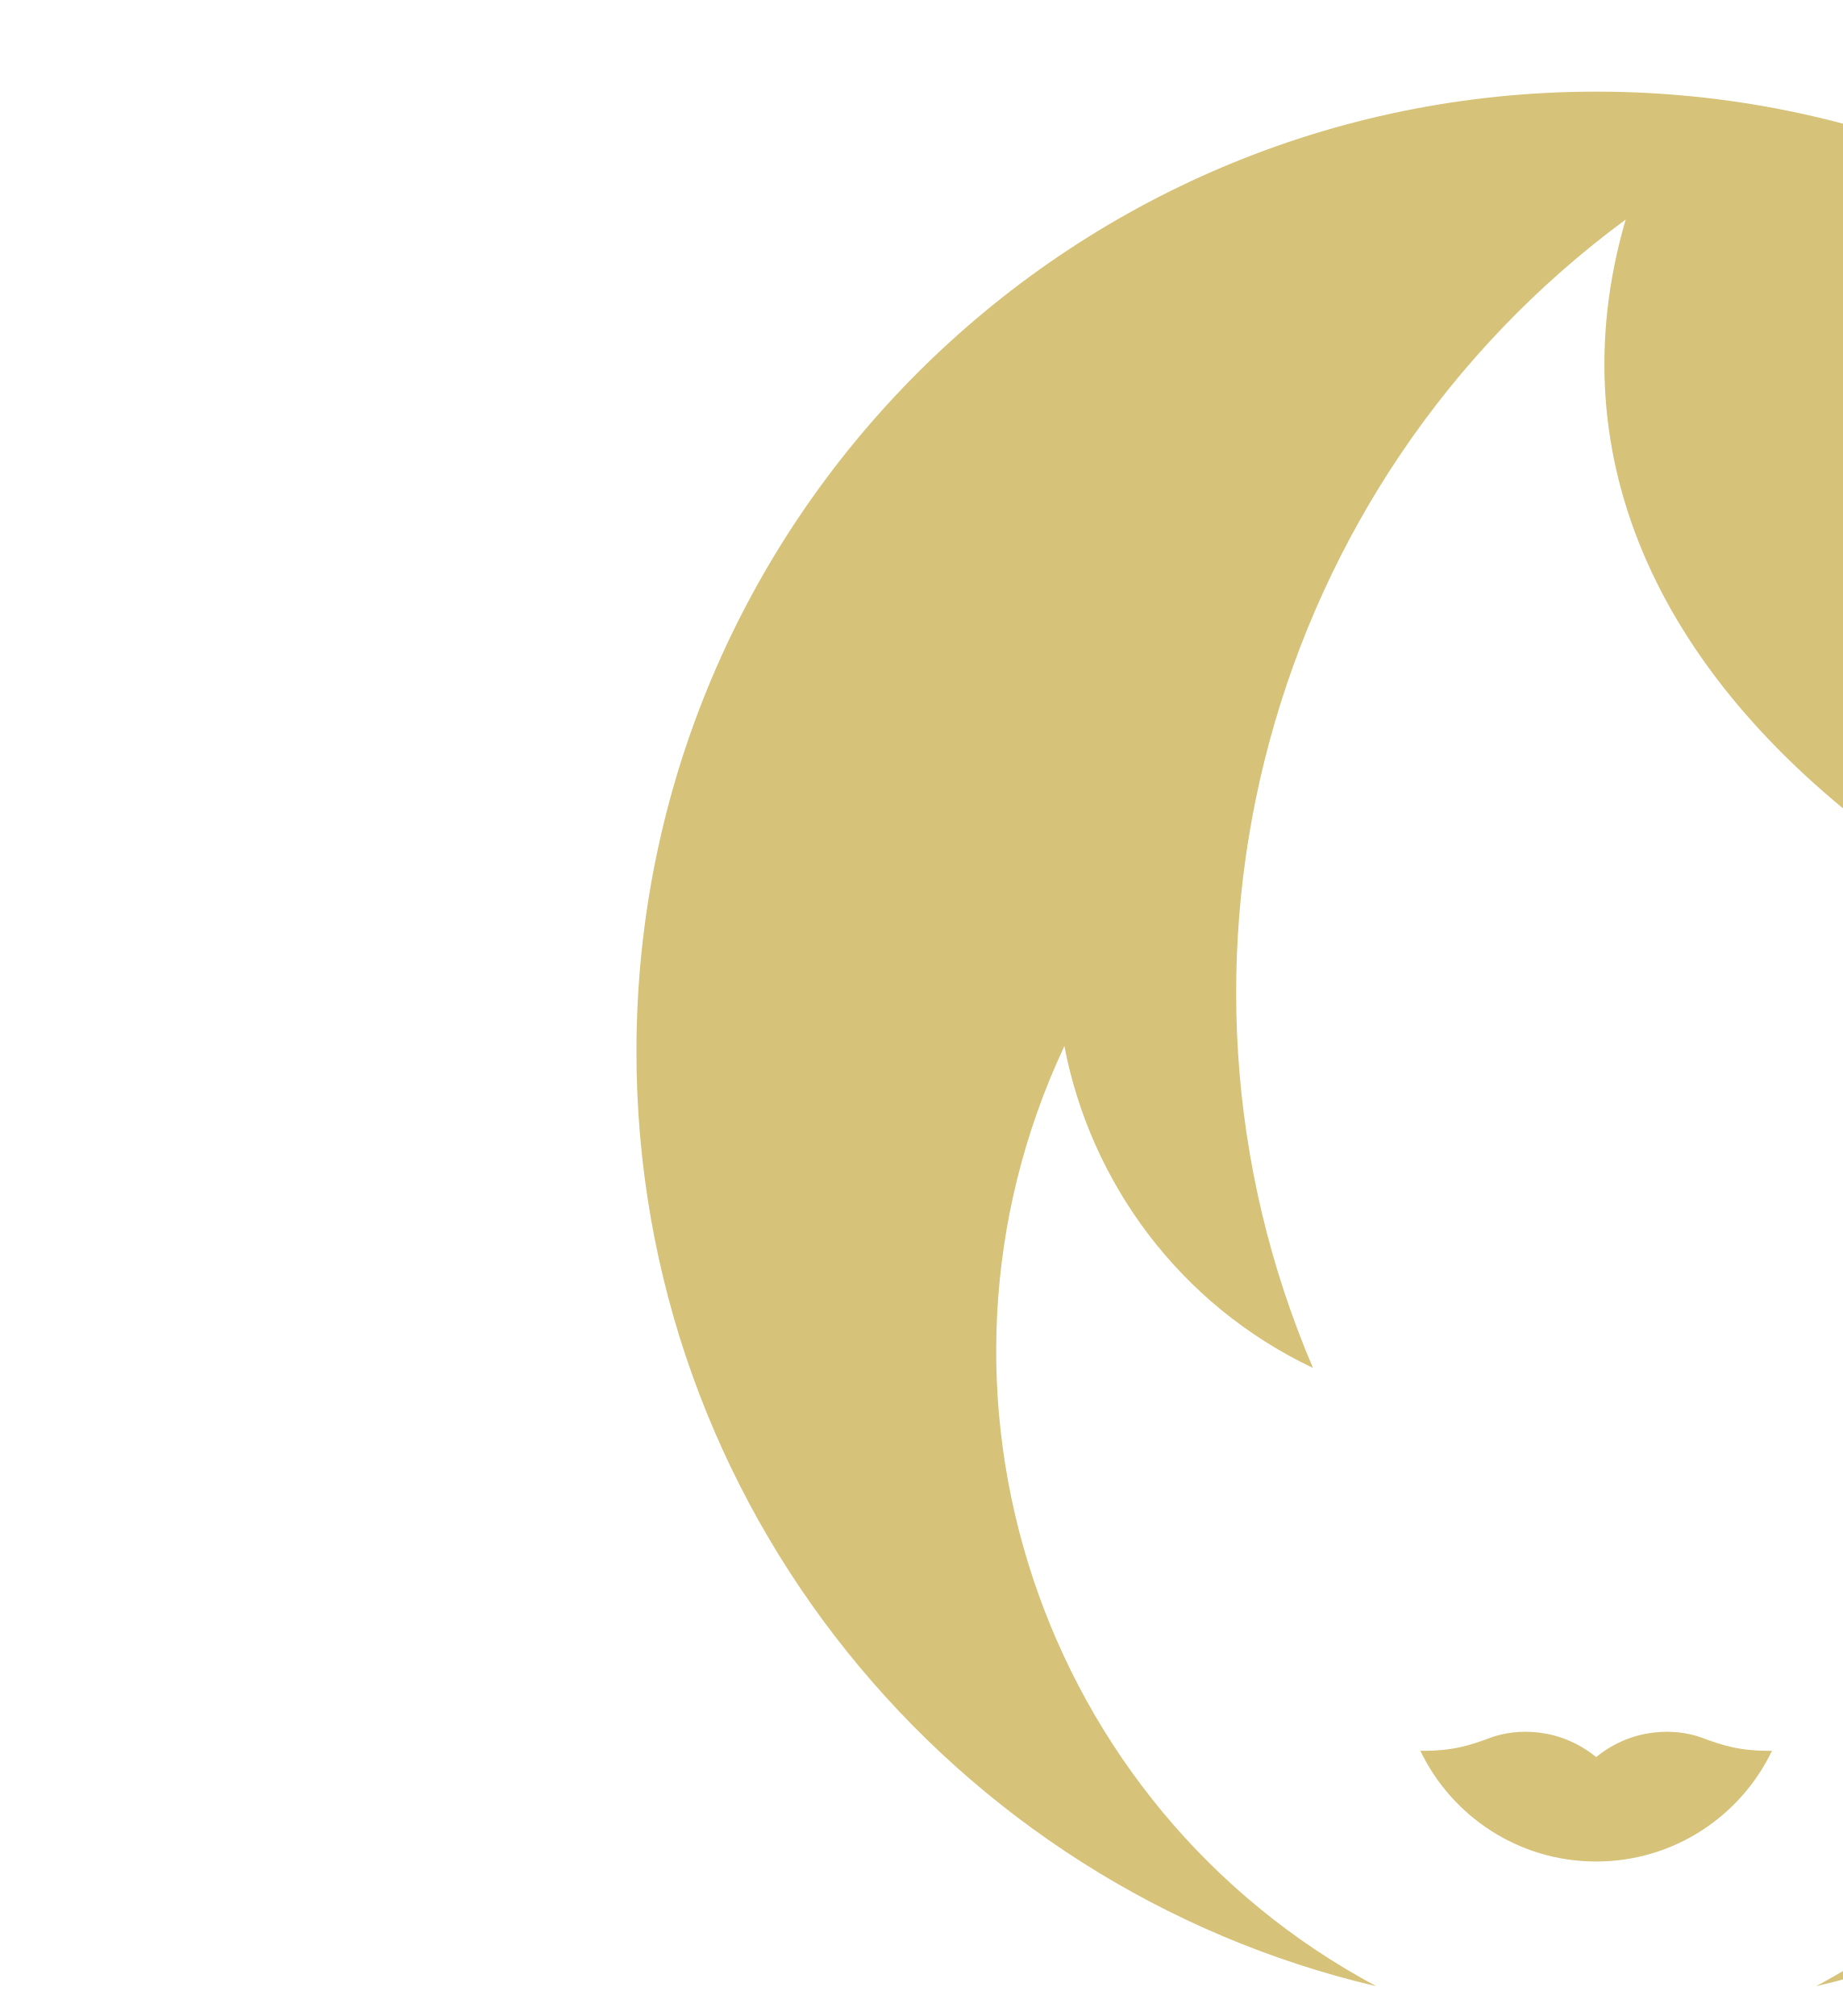
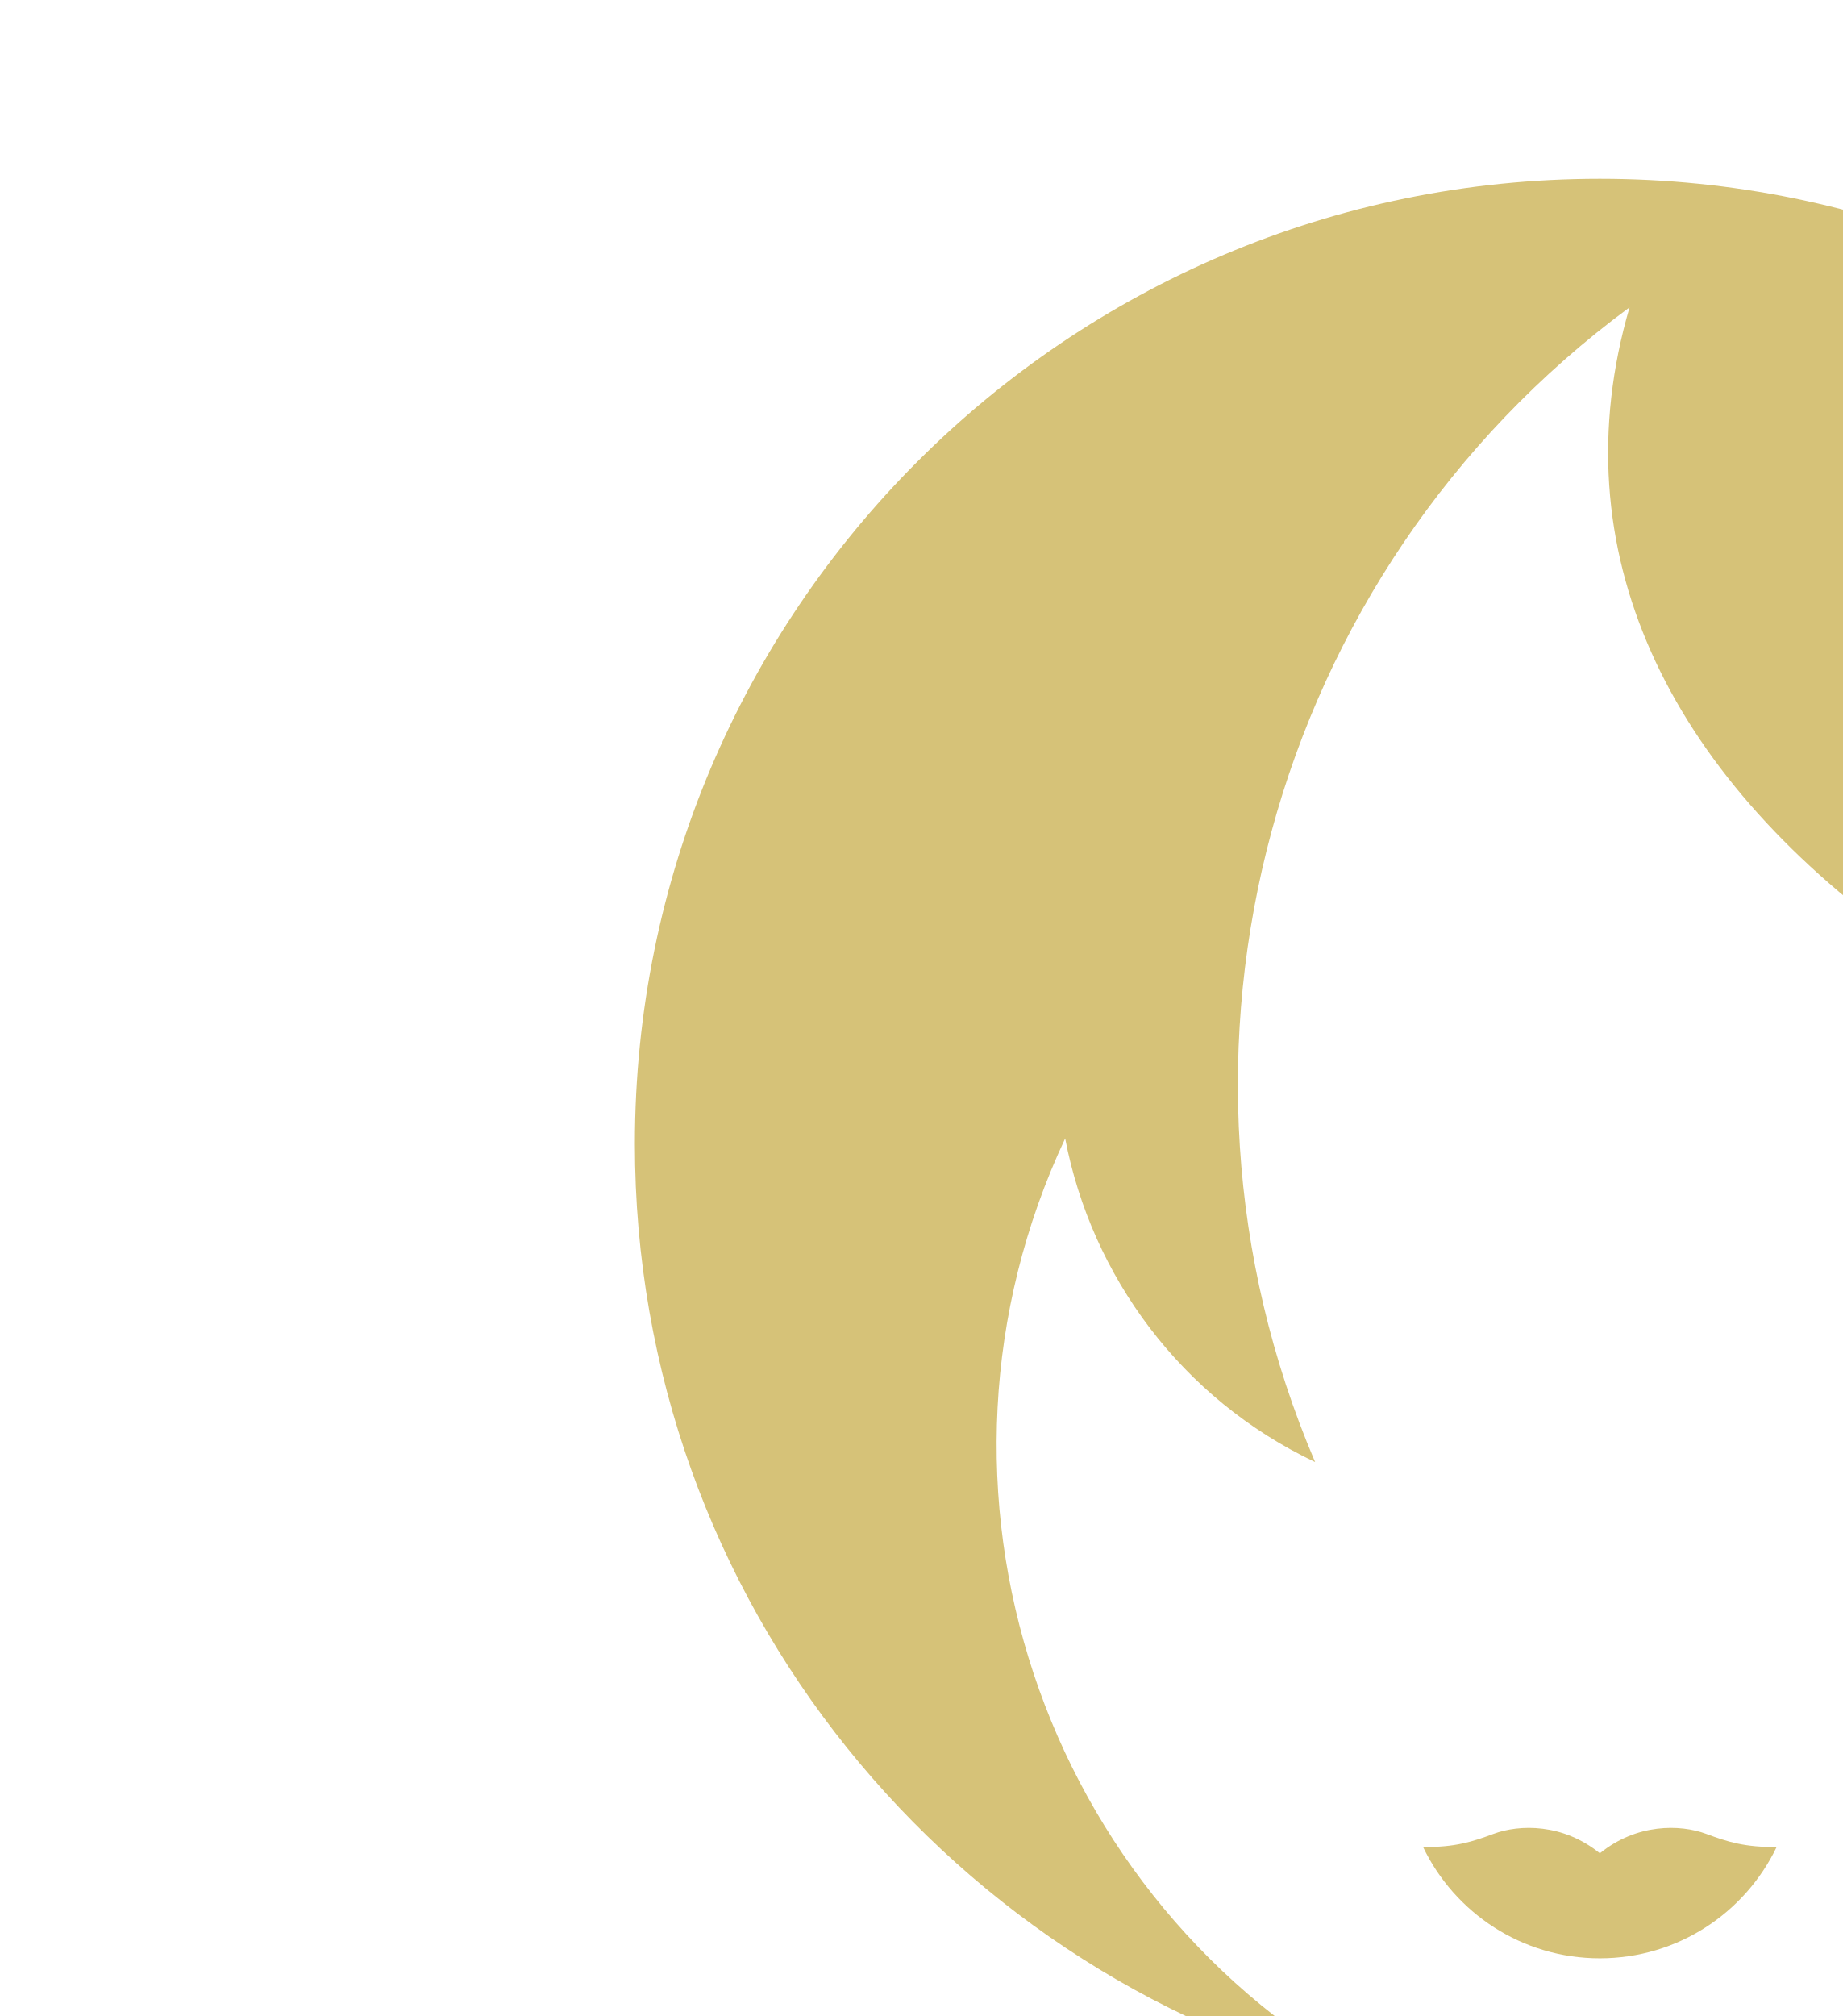
- <svg xmlns="http://www.w3.org/2000/svg" version="1.1" id="svg2" xml:space="preserve" width="100.679" height="110.145" viewBox="0 0 100 110">
+ <svg xmlns="http://www.w3.org/2000/svg" version="1.1" id="svg2" xml:space="preserve" width="100.679" height="110.145" viewBox="0 0 100 100">
  <defs id="defs6" />
  <g id="g10" transform="matrix(1.333333,0,0,-1.333333,-188.3856,697.5869)">
    <g id="g1068">
      <g transform="translate(151.1962,430.5627)" id="g5524">
        <path id="path5526" style="fill:#000000;fill-opacity:1;fill-rule:nonzero;stroke:none" d="m 0,0 c -0.914,0.44 -1.901,0.491 -2.895,0.491 h -3.262 v -12.276 h 1.907 c 0,0.695 -0.046,1.417 0.252,2.066 0.481,1.045 1.601,1.547 2.579,2.021 1.049,0.507 2.212,1.002 2.908,1.985 0.617,0.871 0.785,2.025 0.605,3.066 C 1.887,-1.457 1.073,-0.517 0,0 M -0.094,-4.693 C -0.547,-5.371 -1.313,-5.752 -2.023,-6.106 -2.798,-6.493 -3.596,-6.877 -4.25,-7.457 v 6.173 h 1.808 c 1.012,0 2.127,-0.311 2.527,-1.351 0.244,-0.634 0.202,-1.485 -0.179,-2.058" />
      </g>
      <g transform="translate(165.2189,430.7137)" id="g5528">
        <path id="path5530" style="fill:#000000;fill-opacity:1;fill-rule:nonzero;stroke:none" d="m 0,0 c -1.652,0.934 -4.02,0.658 -5.297,-0.781 -0.621,-0.699 -0.936,-1.599 -0.992,-2.524 -0.014,-0.234 -0.009,-8.631 -0.009,-8.631 h 1.888 v 4.067 c 1.112,0.141 2.357,0.033 3.29,-0.645 0.836,-0.607 1.203,-1.563 1.205,-2.573 0,-0.283 0,-0.849 0,-0.849 h 1.889 v 8.232 C 1.972,-2.194 1.353,-0.765 0,0 m -0.019,-7.328 c -1.122,1.138 -2.843,1.536 -4.391,1.289 v 2.006 c 0,0.369 -0.009,0.738 0.086,1.099 0.181,0.692 0.707,1.263 1.387,1.491 0.709,0.239 1.53,0.131 2.132,-0.318 0.604,-0.451 0.883,-1.144 0.89,-1.884 0.005,-0.576 0,-1.153 0,-1.729 v -2.073 c -0.035,0.039 -0.067,0.082 -0.104,0.119" />
      </g>
      <g transform="translate(180.1765,423.3387)" id="g5532">
        <path id="path5534" style="fill:#000000;fill-opacity:1;fill-rule:nonzero;stroke:none" d="M 0,0 C -0.218,0.116 -0.451,0.212 -0.695,0.289 -0.089,0.622 0.511,1.033 0.935,1.588 1.328,2.103 1.552,2.697 1.623,3.339 1.77,4.685 1.33,5.968 0.222,6.789 -1.254,7.885 -3.121,7.715 -4.854,7.715 H -6.657 V -4.561 h 1.907 c 0,0.364 -0.013,0.731 0.004,1.095 0.038,0.811 0.396,1.594 1.105,2.028 0.693,0.423 1.639,0.473 2.378,0.142 0.745,-0.334 1.228,-1.05 1.349,-1.846 0.071,-0.464 0.037,-0.951 0.037,-1.419 h 1.926 c 0,0.674 0.037,1.36 -0.112,2.022 C 1.69,-1.448 0.986,-0.527 0,0 m -2.88,5.94 c 1.214,0 2.442,-0.593 2.574,-1.921 C -0.242,3.38 -0.382,2.747 -0.807,2.256 -1.272,1.72 -1.965,1.396 -2.593,1.094 -3.355,0.727 -4.12,0.345 -4.75,-0.228 V 5.94 Z" />
      </g>
      <g transform="translate(188.1558,429.335)" id="g5536">
        <path id="path5538" style="fill:#000000;fill-opacity:1;fill-rule:nonzero;stroke:none" d="M 0,0 C 0.622,0.166 1.266,0.243 1.907,0.283 V 1.719 H 0 Z" />
      </g>
      <g transform="translate(188.1558,428.2586)" id="g5540">
        <path id="path5542" style="fill:#000000;fill-opacity:1;fill-rule:nonzero;stroke:none" d="M 0,0 V -9.481 H 1.907 V 0.283 C 1.266,0.256 0.621,0.162 0,0" />
      </g>
      <g transform="translate(202.7925,424.6701)" id="g5544">
        <path id="path5546" style="fill:#000000;fill-opacity:1;fill-rule:nonzero;stroke:none" d="m 0,0 c -0.684,0.537 -1.503,0.846 -2.312,1.142 -0.75,0.273 -1.622,0.562 -2.164,1.181 -0.501,0.571 -0.389,1.476 0.127,1.995 0.534,0.536 1.391,0.656 2.094,0.433 0.794,-0.251 1.273,-0.966 1.273,-1.786 h 1.888 c 0,0.9 -0.288,1.765 -0.907,2.428 -0.6,0.642 -1.427,1.024 -2.292,1.137 C -3.192,6.648 -4.124,6.531 -4.919,6.078 -5.665,5.654 -6.294,4.98 -6.561,4.153 -6.816,3.363 -6.76,2.377 -6.354,1.645 -5.901,0.83 -5.083,0.34 -4.248,-0.017 c 0.908,-0.387 1.955,-0.625 2.767,-1.204 0.327,-0.233 0.599,-0.532 0.696,-0.931 0.095,-0.39 0.06,-0.83 -0.121,-1.19 -0.441,-0.877 -1.539,-1.145 -2.438,-0.972 -1.008,0.193 -1.736,1.035 -1.736,2.067 h -1.87 c 0,-0.999 0.325,-1.941 1.04,-2.652 0.708,-0.706 1.691,-1.087 2.678,-1.166 1.035,-0.083 2.103,0.127 2.96,0.733 0.788,0.559 1.32,1.425 1.423,2.39 C 1.27,-1.816 0.906,-0.712 0,0" />
      </g>
      <g transform="translate(220.5643,424.4058)" id="g5548">
        <path id="path5550" style="fill:#000000;fill-opacity:1;fill-rule:nonzero;stroke:none" d="M 0,0 C 0.422,0.524 0.833,1.076 1.112,1.692 1.387,2.3 1.486,2.973 1.412,3.636 1.271,4.898 0.398,5.945 -0.74,6.465 -1.903,6.996 -3.368,6.971 -4.506,6.389 -5.655,5.802 -6.479,4.681 -6.548,3.375 -6.619,2.04 -5.998,0.86 -4.948,0.057 l 1.076,1.378 c -0.386,0.369 -0.692,0.816 -0.78,1.352 -0.085,0.516 0.003,1.037 0.317,1.462 0.616,0.833 1.853,1.084 2.768,0.624 0.457,-0.229 0.841,-0.627 1.005,-1.116 0.171,-0.509 0.09,-1.094 -0.127,-1.576 -0.22,-0.487 -0.57,-0.903 -0.901,-1.317 -1.275,-1.595 -2.55,-3.189 -3.824,-4.783 -0.455,-0.57 -0.911,-1.14 -1.366,-1.709 h 8.631 v 1.756 H -3.1 Z" />
      </g>
      <g transform="translate(238.5062,429.4107)" id="g5552">
        <path id="path5554" style="fill:#000000;fill-opacity:1;fill-rule:nonzero;stroke:none" d="m 0,0 c -1.902,1.859 -4.881,2.359 -7.295,1.245 -2.435,-1.124 -3.901,-3.709 -3.648,-6.373 0.248,-2.612 2.2,-4.851 4.737,-5.494 2.574,-0.652 5.398,0.308 6.939,2.492 1.549,2.196 1.504,5.279 -0.113,7.426 C 0.431,-0.454 0.224,-0.219 0,0 m -0.425,-6.261 c -0.745,-1.749 -2.503,-2.873 -4.408,-2.758 -1.846,0.11 -3.449,1.433 -3.984,3.192 -0.549,1.806 0.103,3.823 1.601,4.967 1.505,1.148 3.636,1.189 5.191,0.112 1.738,-1.204 2.429,-3.563 1.6,-5.513" />
      </g>
      <g transform="translate(252.5199,424.4058)" id="g5556">
        <path id="path5558" style="fill:#000000;fill-opacity:1;fill-rule:nonzero;stroke:none" d="M 0,0 C 0.422,0.524 0.833,1.076 1.112,1.692 1.387,2.3 1.486,2.973 1.412,3.636 1.27,4.898 0.398,5.945 -0.74,6.465 -1.903,6.996 -3.368,6.971 -4.506,6.389 -5.655,5.802 -6.479,4.681 -6.548,3.375 -6.619,2.04 -5.999,0.86 -4.948,0.057 l 1.076,1.378 c -0.386,0.369 -0.692,0.816 -0.78,1.352 -0.085,0.516 0.002,1.037 0.317,1.462 0.616,0.833 1.853,1.084 2.768,0.624 C -1.11,4.644 -0.726,4.246 -0.562,3.757 -0.391,3.248 -0.472,2.663 -0.689,2.181 -0.909,1.694 -1.259,1.278 -1.591,0.864 -2.865,-0.731 -4.14,-2.325 -5.414,-3.919 -5.87,-4.489 -6.325,-5.059 -6.78,-5.628 h 8.631 v 1.756 H -3.1 Z" />
      </g>
      <g transform="translate(265.9663,427.7676)" id="g5560">
        <path id="path5562" style="fill:#000000;fill-opacity:1;fill-rule:nonzero;stroke:none" d="m 0,0 v -4.161 c -0.908,0.647 -2.043,0.844 -2.993,1.413 -0.821,0.491 -1.082,1.35 -1.086,2.259 -0.005,0.89 0,3.775 0,3.775 h -1.908 c 0,0 -0.002,-2.555 0,-3.833 0.002,-1.308 0.324,-2.587 1.395,-3.429 0.66,-0.519 1.454,-0.839 2.241,-1.114 0.702,-0.246 1.448,-0.554 1.93,-1.147 C -0.042,-6.704 0,-7.263 0,-7.839 V -8.99 H 1.832 V 0 Z" />
      </g>
      <g transform="translate(205.5795,388.4116)" id="g5564">
        <path id="path5566" style="fill:#fcb030;fill-opacity:1;fill-rule:nonzero;stroke:none" d="m 0,0 c 0,-5.566 -4.515,-10.08 -10.081,-10.08 -5.567,0 -10.078,4.514 -10.078,10.08 0,5.567 4.511,10.079 10.078,10.079 C -4.515,10.079 0,5.567 0,0 m -10.081,8.399 c -4.638,0 -8.398,-3.761 -8.398,-8.399 0,-4.638 3.76,-8.399 8.398,-8.399 4.64,0 8.401,3.761 8.401,8.399 0,4.638 -3.761,8.399 -8.401,8.399" />
      </g>
      <g transform="translate(227.4189,388.4116)" id="g5568">
        <path id="path5570" style="fill:#00a652;fill-opacity:1;fill-rule:nonzero;stroke:none" d="m 0,0 c 0,-5.566 -4.514,-10.08 -10.08,-10.08 -5.567,0 -10.08,4.514 -10.08,10.08 0,5.567 4.513,10.079 10.08,10.079 C -4.514,10.079 0,5.567 0,0 m -10.08,8.399 c -4.64,0 -8.399,-3.761 -8.399,-8.399 0,-4.638 3.759,-8.399 8.399,-8.399 4.639,0 8.4,3.761 8.4,8.399 0,4.638 -3.761,8.399 -8.4,8.399" />
      </g>
      <g transform="translate(184.5818,407.7274)" id="g5572">
        <path id="path5574" style="fill:#0082c7;fill-opacity:1;fill-rule:nonzero;stroke:none" d="m 0,0 c -5.568,0 -10.08,-4.51 -10.08,-10.077 0,-5.566 4.512,-10.079 10.08,-10.079 0.294,0 0.583,0.017 0.872,0.041 -0.02,0.263 -0.034,0.53 -0.034,0.799 0,0.301 0.017,0.593 0.041,0.885 -0.29,-0.028 -0.582,-0.043 -0.879,-0.043 -4.64,0 -8.401,3.758 -8.401,8.397 0,4.64 3.761,8.401 8.401,8.401 4.638,0 8.399,-3.761 8.399,-8.401 0,-3.725 -2.426,-6.881 -5.786,-7.981 -0.061,-0.411 -0.095,-0.832 -0.095,-1.258 0,-0.175 0.007,-0.344 0.017,-0.517 4.339,1.127 7.542,5.069 7.542,9.756 C 10.077,-4.51 5.566,0 0,0" />
      </g>
      <g transform="translate(228.2572,407.7294)" id="g5576">
        <path id="path5578" style="fill:#e8384f;fill-opacity:1;fill-rule:nonzero;stroke:none" d="m 0,0 c -5.296,0 -9.635,-4.084 -10.044,-9.276 0.568,-0.049 1.124,-0.144 1.662,-0.286 0.267,4.398 3.918,7.884 8.382,7.884 4.641,0 8.401,-3.761 8.401,-8.399 0,-4.641 -3.76,-8.399 -8.401,-8.399 -4.209,0 -7.699,3.099 -8.304,7.14 -0.554,0.181 -1.136,0.305 -1.734,0.369 0.449,-5.148 4.772,-9.191 10.038,-9.191 5.566,0 10.079,4.513 10.079,10.081 C 10.079,-4.512 5.566,0 0,0" />
      </g>
      <g transform="translate(206.4196,407.7294)" id="g5580">
        <path id="path5582" style="fill:#000000;fill-opacity:1;fill-rule:nonzero;stroke:none" d="m 0,0 c -5.298,0 -9.638,-4.089 -10.046,-9.276 0.57,-0.051 1.124,-0.148 1.664,-0.286 0.267,4.398 3.916,7.884 8.382,7.884 4.639,0 8.399,-3.761 8.399,-8.399 0,-3.727 -2.426,-6.883 -5.784,-7.983 -0.06,-0.413 -0.095,-0.832 -0.095,-1.258 0,-0.174 0.005,-0.344 0.017,-0.517 4.337,1.127 7.542,5.069 7.542,9.758 C 10.079,-4.512 5.567,0 0,0" />
      </g>
      <g transform="translate(207.2594,388.4116)" id="g5584">
        <path id="path5586" style="fill:#000000;fill-opacity:1;fill-rule:nonzero;stroke:none" d="M 0,0 C 0,0.301 0.015,0.593 0.041,0.885 -0.25,0.857 -0.543,0.842 -0.84,0.842 c -4.212,0 -7.699,3.099 -8.308,7.139 -0.554,0.182 -1.132,0.305 -1.73,0.368 0.449,-5.146 4.771,-9.189 10.038,-9.189 0.294,0 0.585,0.017 0.872,0.041 C 0.01,-0.536 0,-0.269 0,0" />
      </g>
      <g transform="translate(210.7446,452.0781)" id="g5588">
        <path id="path5590" style="fill:#d6c278;fill-opacity:1;fill-rule:nonzero;stroke:none" d="M 0,0 C -1.054,0.392 -2.827,0.428 -4.326,-0.792 -5.825,0.428 -7.598,0.392 -8.652,0 c -0.881,-0.328 -1.572,-0.547 -2.87,-0.536 1.286,-2.681 4.026,-4.53 7.196,-4.53 3.17,0 5.91,1.849 7.196,4.53 C 1.572,-0.547 0.881,-0.328 0,0" />
      </g>
      <g transform="translate(206.4196,519.4402)" id="g5592">
        <path id="path5594" style="fill:#d6c278;fill-opacity:1;fill-rule:nonzero;stroke:none" d="m 0,0 c -21.695,0 -39.284,-17.588 -39.284,-39.284 0,-18.597 12.925,-34.177 30.282,-38.247 -13.793,7.379 -19.417,24.299 -12.766,38.472 1.075,-5.597 4.724,-10.584 10.176,-13.172 -7.111,16.632 -1.875,36.184 12.8,46.997 -2.887,-9.885 1.547,-18.93 11.058,-25.759 10.879,-7.81 11.339,-23.747 1.738,-32.362 3.814,0.888 7.362,2.988 10.012,6.203 C 22.381,-65.576 17.099,-73.198 9,-77.531 c 17.358,4.07 30.282,19.65 30.282,38.247 C 39.282,-17.588 21.695,0 0,0" />
      </g>
      <g transform="translate(235.0679,444.4763)" id="g5596">
        <path id="path5598" style="fill:#d6c278;fill-opacity:1;fill-rule:nonzero;stroke:none" d="M 0,0 H 0.742 V -2.569 H 1.099 V 0 H 1.841 V 0.335 H 0 Z M 5.125,0.335 C 4.571,0.335 4.129,0.094 3.914,-0.304 3.7,0.094 3.258,0.335 2.703,0.335 H 2.511 v -2.904 h 0.358 v 2.546 h 0.013 c 0.519,0 0.854,-0.366 0.854,-0.929 v -0.723 h 0.357 v 0.723 c 0,0.563 0.335,0.929 0.853,0.929 h 0.013 v -2.546 h 0.358 v 2.904 z" />
      </g>
    </g>
  </g>
</svg>
